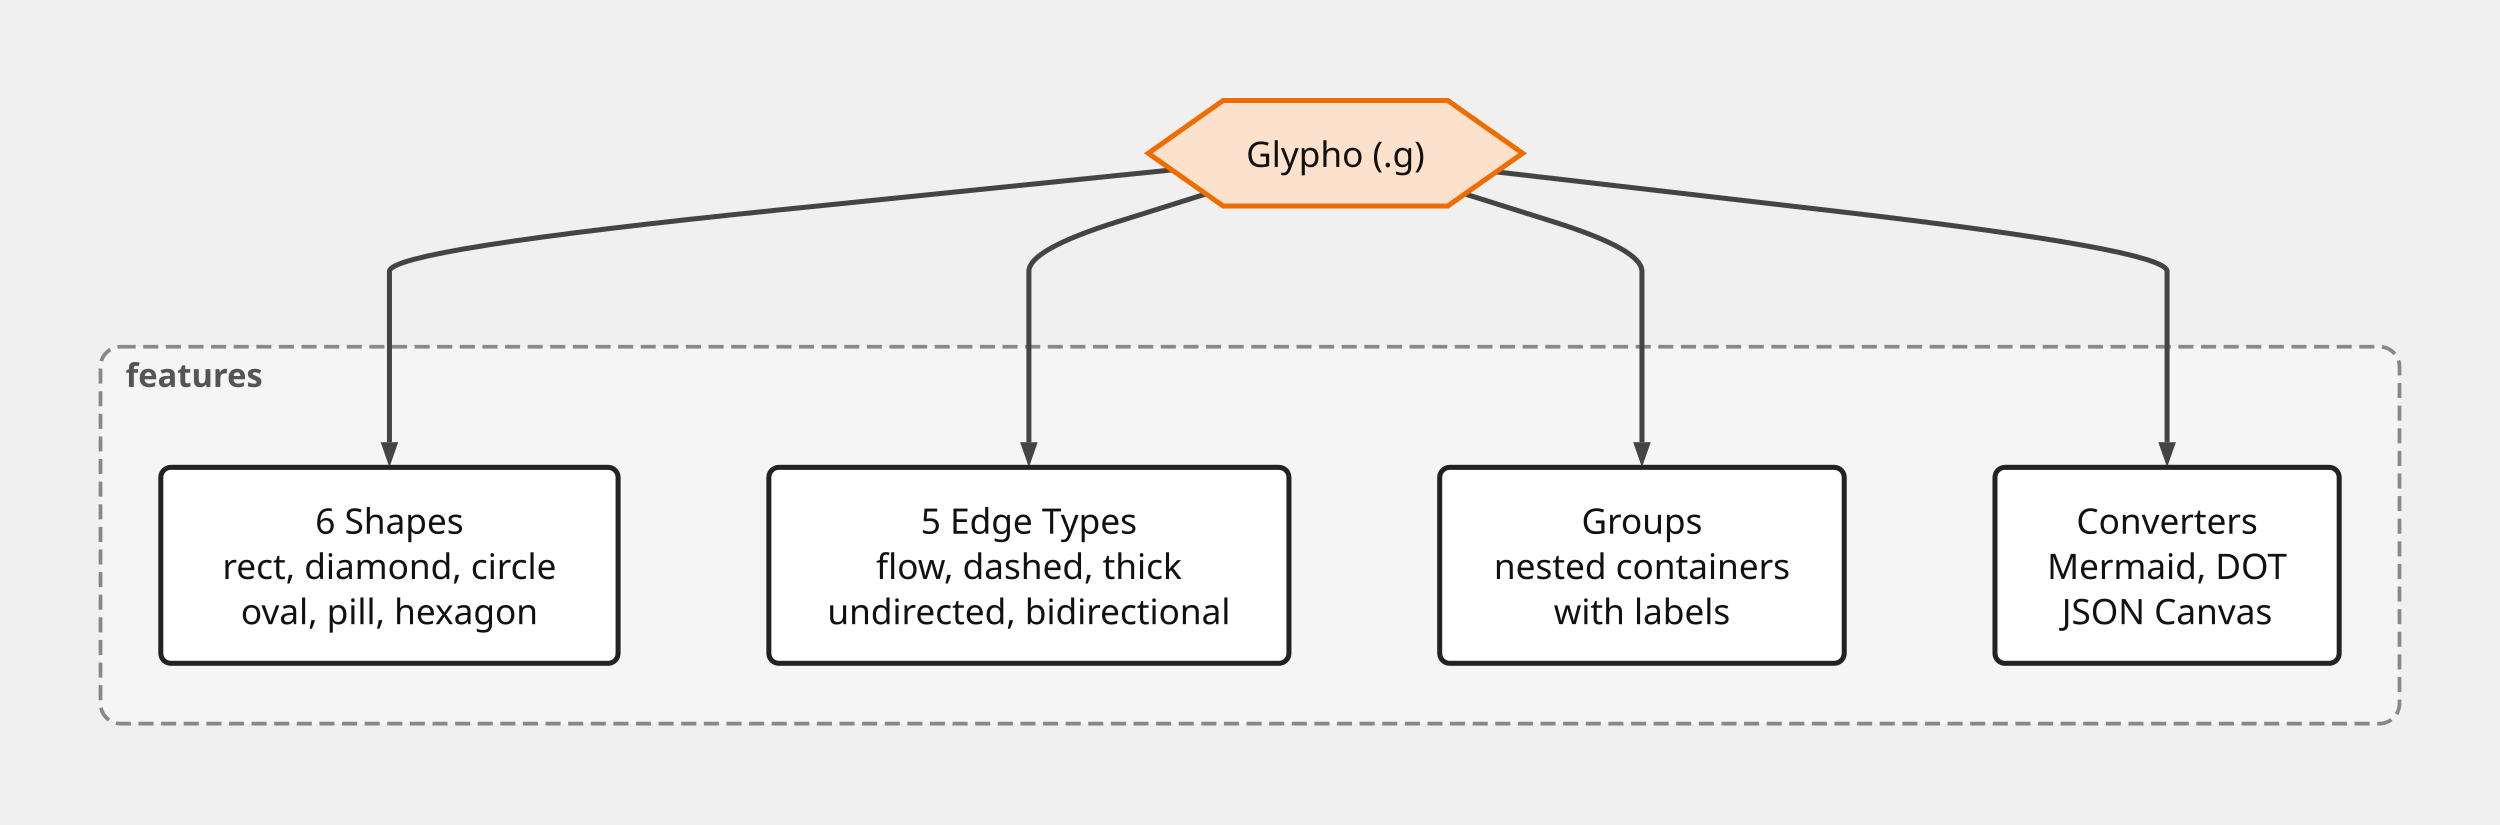
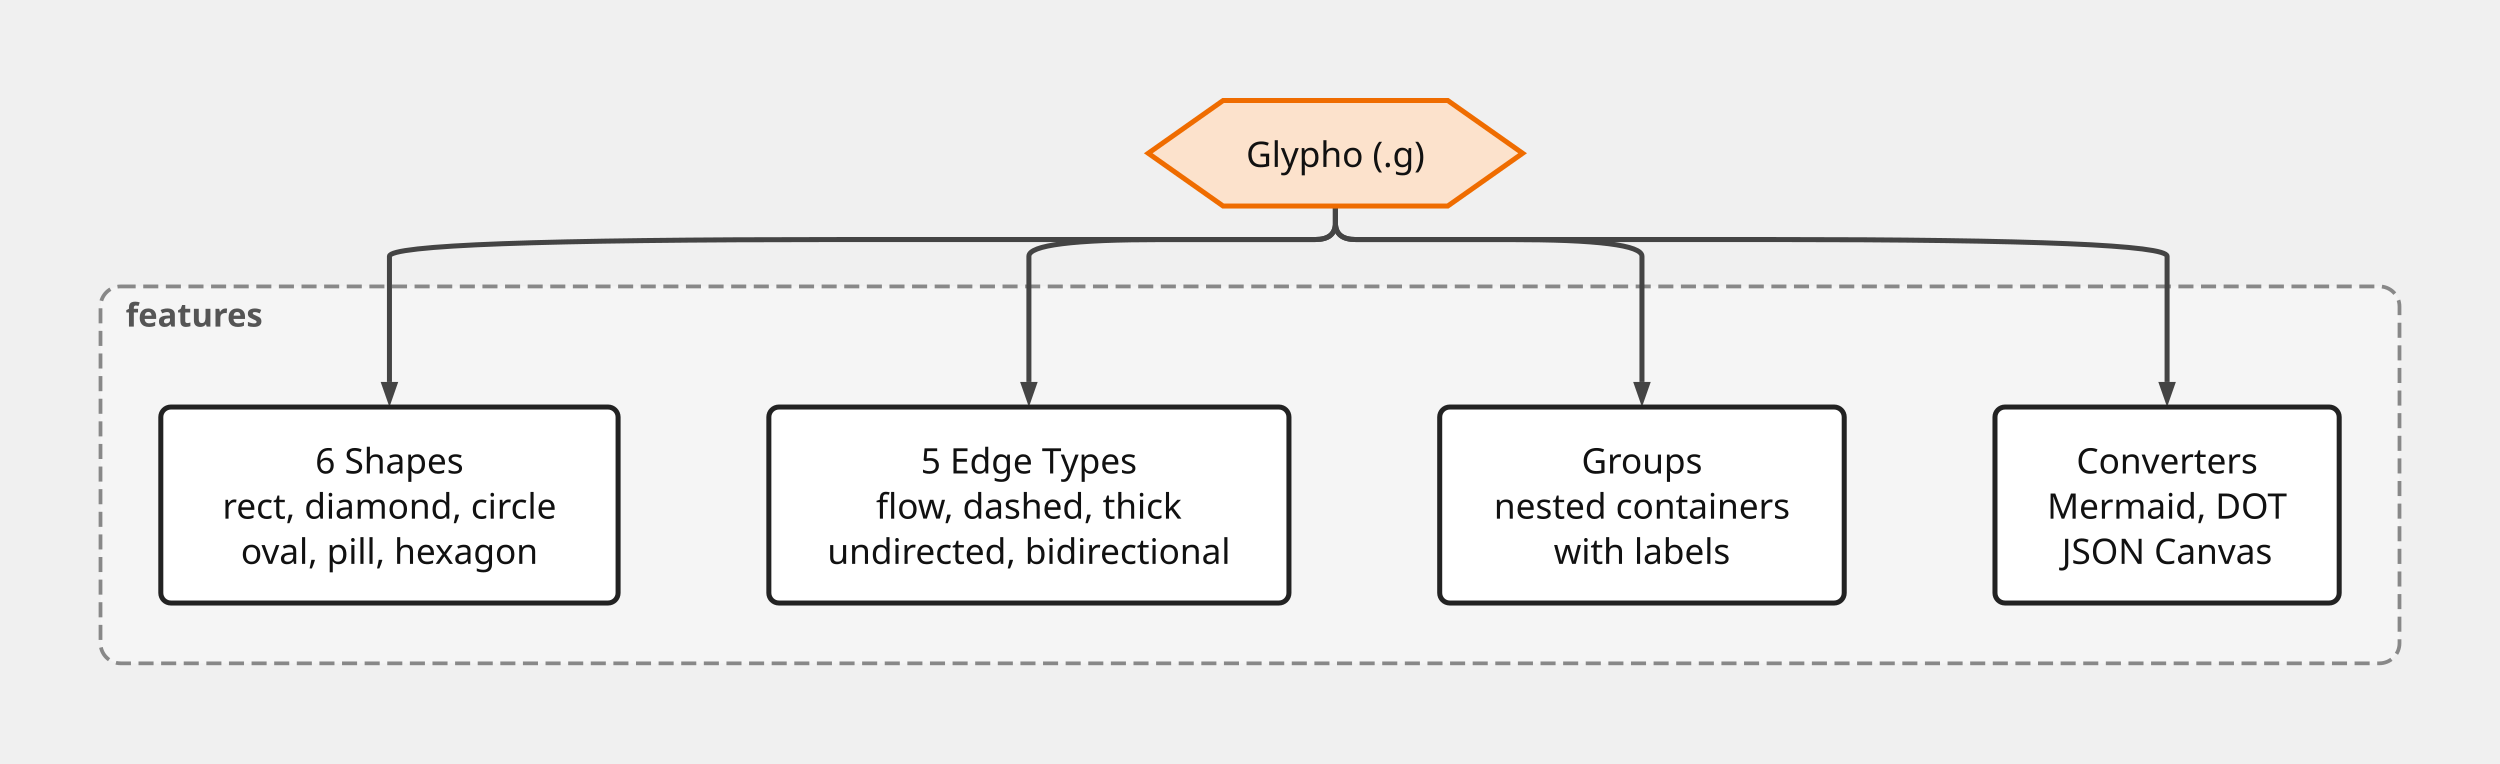
- <svg xmlns="http://www.w3.org/2000/svg" viewBox="-24 -40 995 328" style="max-width:100%">
+ <svg xmlns="http://www.w3.org/2000/svg" viewBox="-24 -40 995 304" style="max-width:100%">
  <defs>
    <marker id="glypho-1b3jvu1-arrowhead" markerWidth="10" markerHeight="7" refX="0" refY="3.5" orient="auto" markerUnits="userSpaceOnUse">
      <polygon points="0 0, 10 3.5, 0 7" fill="#444444" />
    </marker>
    <marker id="glypho-1b3jvu1-arrowhead-thick" markerWidth="14" markerHeight="10" refX="0" refY="5" orient="auto" markerUnits="userSpaceOnUse">
      <polygon points="0 0, 14 5, 0 10" fill="#444444" />
    </marker>
    <marker id="glypho-1b3jvu1-arrowhead-reverse" markerWidth="10" markerHeight="7" refX="10" refY="3.5" orient="auto" markerUnits="userSpaceOnUse">
      <polygon points="10 0, 0 3.5, 10 7" fill="#444444" />
    </marker>
  </defs>
  <g>
-     <rect x="16" y="98" width="915" height="150" fill="#f5f5f5" fill-opacity="1" stroke="#888888" stroke-width="1.5" stroke-dasharray="6 3" rx="8" ry="8" />
-     <text x="26" y="114" fill="#555555" font-size="13" font-family="system-ui, sans-serif" font-weight="bold">features</text>
+     <rect x="16" y="74" width="915" height="150" fill="#f5f5f5" fill-opacity="1" stroke="#888888" stroke-width="1.5" stroke-dasharray="6 3" rx="8" ry="8" />
+     <text x="26" y="90" fill="#555555" font-size="13" font-family="system-ui, sans-serif" font-weight="bold">features</text>
  </g>
-   <path d="M 442.405 27.628 L 286.702 43.48 Q 131 59.333 131 68 Q 131 76.667 131 85.333 Q 131 94 131 102.667 Q 131 111.333 131 120 Q 131 128.667 131 132.333 L 131 136" fill="none" stroke="#444444" stroke-width="2" marker-end="url(#glypho-1b3jvu1-arrowhead)" />
-   <path d="M 455.974 37.19 L 420.737 48.262 Q 385.5 59.333 385.5 68 Q 385.5 76.667 385.5 85.333 Q 385.5 94 385.5 102.667 Q 385.5 111.333 385.5 120 Q 385.5 128.667 385.5 132.333 L 385.5 136" fill="none" stroke="#444444" stroke-width="2" marker-end="url(#glypho-1b3jvu1-arrowhead)" />
-   <path d="M 559.026 37.19 L 594.263 48.262 Q 629.5 59.333 629.5 68 Q 629.5 76.667 629.5 85.333 Q 629.5 94 629.5 102.667 Q 629.5 111.333 629.5 120 Q 629.5 128.667 629.5 132.333 L 629.5 136" fill="none" stroke="#444444" stroke-width="2" marker-end="url(#glypho-1b3jvu1-arrowhead)" />
-   <path d="M 571.485 28.41 L 704.992 43.872 Q 838.5 59.333 838.5 68 Q 838.5 76.667 838.5 85.333 Q 838.5 94 838.5 102.667 Q 838.5 111.333 838.5 120 Q 838.5 128.667 838.5 132.333 L 838.5 136" fill="none" stroke="#444444" stroke-width="2" marker-end="url(#glypho-1b3jvu1-arrowhead)" />
+   <path d="M 507.5 42 L 507.5 48.667 Q 507.5 55.333 499.5 55.333 Q 491.5 55.333 311.25 55.333 Q 131 55.333 131 62 Q 131 68.667 131 75.333 Q 131 82 131 88.667 Q 131 95.333 131 102 Q 131 108.667 131 110.333 L 131 112" fill="none" stroke="#444444" stroke-width="2" marker-end="url(#glypho-1b3jvu1-arrowhead)" />
+   <path d="M 507.5 42 L 507.5 48.667 Q 507.5 55.333 499.5 55.333 Q 491.5 55.333 438.5 55.333 Q 385.5 55.333 385.5 62 Q 385.5 68.667 385.5 75.333 Q 385.5 82 385.5 88.667 Q 385.5 95.333 385.5 102 Q 385.5 108.667 385.5 110.333 L 385.5 112" fill="none" stroke="#444444" stroke-width="2" marker-end="url(#glypho-1b3jvu1-arrowhead)" />
+   <path d="M 507.5 42 L 507.5 48.667 Q 507.5 55.333 515.5 55.333 Q 523.5 55.333 576.5 55.333 Q 629.5 55.333 629.5 62 Q 629.5 68.667 629.5 75.333 Q 629.5 82 629.5 88.667 Q 629.5 95.333 629.5 102 Q 629.5 108.667 629.5 110.333 L 629.5 112" fill="none" stroke="#444444" stroke-width="2" marker-end="url(#glypho-1b3jvu1-arrowhead)" />
+   <path d="M 507.5 42 L 507.5 48.667 Q 507.5 55.333 515.5 55.333 Q 523.5 55.333 681 55.333 Q 838.5 55.333 838.5 62 Q 838.5 68.667 838.5 75.333 Q 838.5 82 838.5 88.667 Q 838.5 95.333 838.5 102 Q 838.5 108.667 838.5 110.333 L 838.5 112" fill="none" stroke="#444444" stroke-width="2" marker-end="url(#glypho-1b3jvu1-arrowhead)" />
  <g transform="translate(433, 0)" data-node-id="glypho">
    <polygon points="29.8,0 119.2,0 149,21 119.2,42 29.8,42 0,21" fill="#fce2cc" stroke="#ef6c00" stroke-width="2" />
    <text x="74.5" y="21" text-anchor="middle" dominant-baseline="central" fill="#111111" font-size="14" font-family="system-ui, sans-serif">Glypho (.g)</text>
  </g>
-   <g transform="translate(40, 146)" data-node-id="shapes">
+   <g transform="translate(40, 122)" data-node-id="shapes">
    <rect x="0" y="0" width="182" height="78" rx="4" ry="4" fill="#ffffff" stroke="#222222" stroke-width="2" />
    <text x="91" y="21" text-anchor="middle" dominant-baseline="central" fill="#111111" font-size="14" font-family="system-ui, sans-serif">6 Shapes</text>
    <text x="91" y="39" text-anchor="middle" dominant-baseline="central" fill="#111111" font-size="14" font-family="system-ui, sans-serif">rect, diamond, circle</text>
    <text x="91" y="57" text-anchor="middle" dominant-baseline="central" fill="#111111" font-size="14" font-family="system-ui, sans-serif">oval, pill, hexagon</text>
  </g>
-   <g transform="translate(282, 146)" data-node-id="edges">
+   <g transform="translate(282, 122)" data-node-id="edges">
    <rect x="0" y="0" width="207" height="78" rx="4" ry="4" fill="#ffffff" stroke="#222222" stroke-width="2" />
    <text x="103.5" y="21" text-anchor="middle" dominant-baseline="central" fill="#111111" font-size="14" font-family="system-ui, sans-serif">5 Edge Types</text>
    <text x="103.5" y="39" text-anchor="middle" dominant-baseline="central" fill="#111111" font-size="14" font-family="system-ui, sans-serif">flow, dashed, thick</text>
    <text x="103.5" y="57" text-anchor="middle" dominant-baseline="central" fill="#111111" font-size="14" font-family="system-ui, sans-serif">undirected, bidirectional</text>
  </g>
-   <g transform="translate(549, 146)" data-node-id="groups">
+   <g transform="translate(549, 122)" data-node-id="groups">
    <rect x="0" y="0" width="161" height="78" rx="4" ry="4" fill="#ffffff" stroke="#222222" stroke-width="2" />
    <text x="80.5" y="21" text-anchor="middle" dominant-baseline="central" fill="#111111" font-size="14" font-family="system-ui, sans-serif">Groups</text>
    <text x="80.5" y="39" text-anchor="middle" dominant-baseline="central" fill="#111111" font-size="14" font-family="system-ui, sans-serif">nested containers</text>
    <text x="80.5" y="57" text-anchor="middle" dominant-baseline="central" fill="#111111" font-size="14" font-family="system-ui, sans-serif">with labels</text>
  </g>
-   <g transform="translate(770, 146)" data-node-id="convert">
+   <g transform="translate(770, 122)" data-node-id="convert">
    <rect x="0" y="0" width="137" height="78" rx="4" ry="4" fill="#ffffff" stroke="#222222" stroke-width="2" />
    <text x="68.5" y="21" text-anchor="middle" dominant-baseline="central" fill="#111111" font-size="14" font-family="system-ui, sans-serif">Converters</text>
    <text x="68.5" y="39" text-anchor="middle" dominant-baseline="central" fill="#111111" font-size="14" font-family="system-ui, sans-serif">Mermaid, DOT</text>
    <text x="68.5" y="57" text-anchor="middle" dominant-baseline="central" fill="#111111" font-size="14" font-family="system-ui, sans-serif">JSON Canvas</text>
  </g>
</svg>
